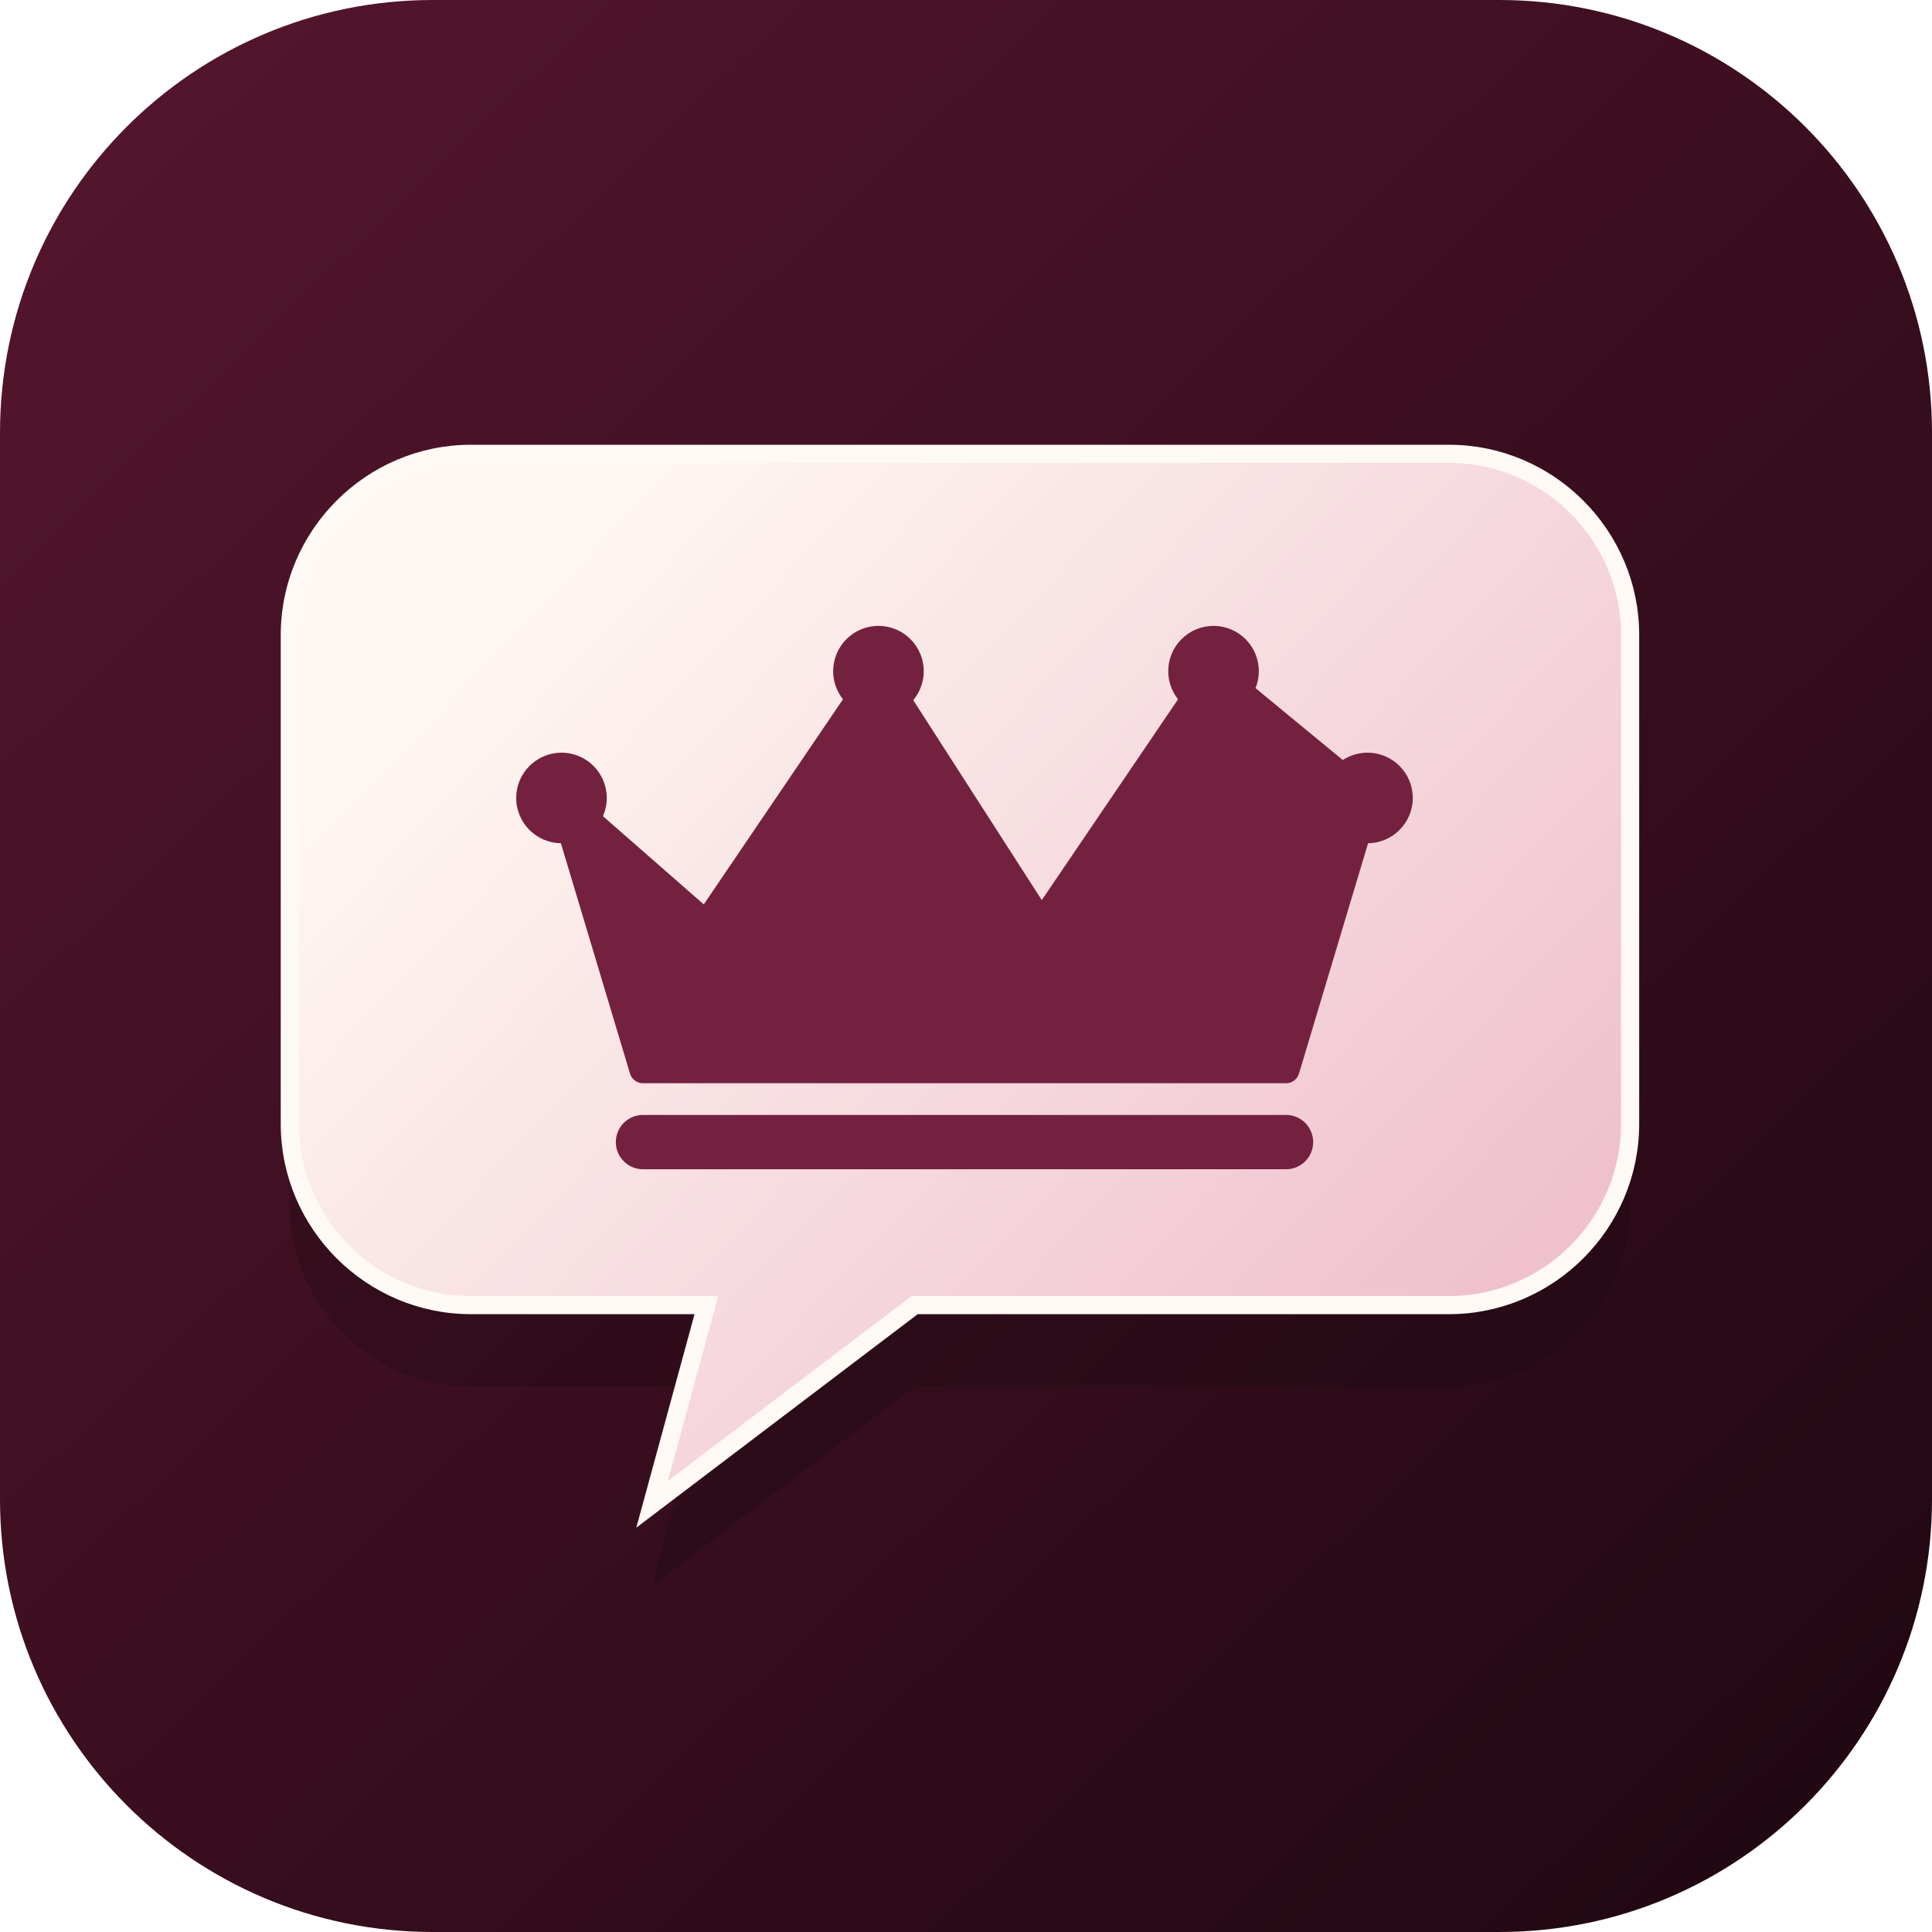
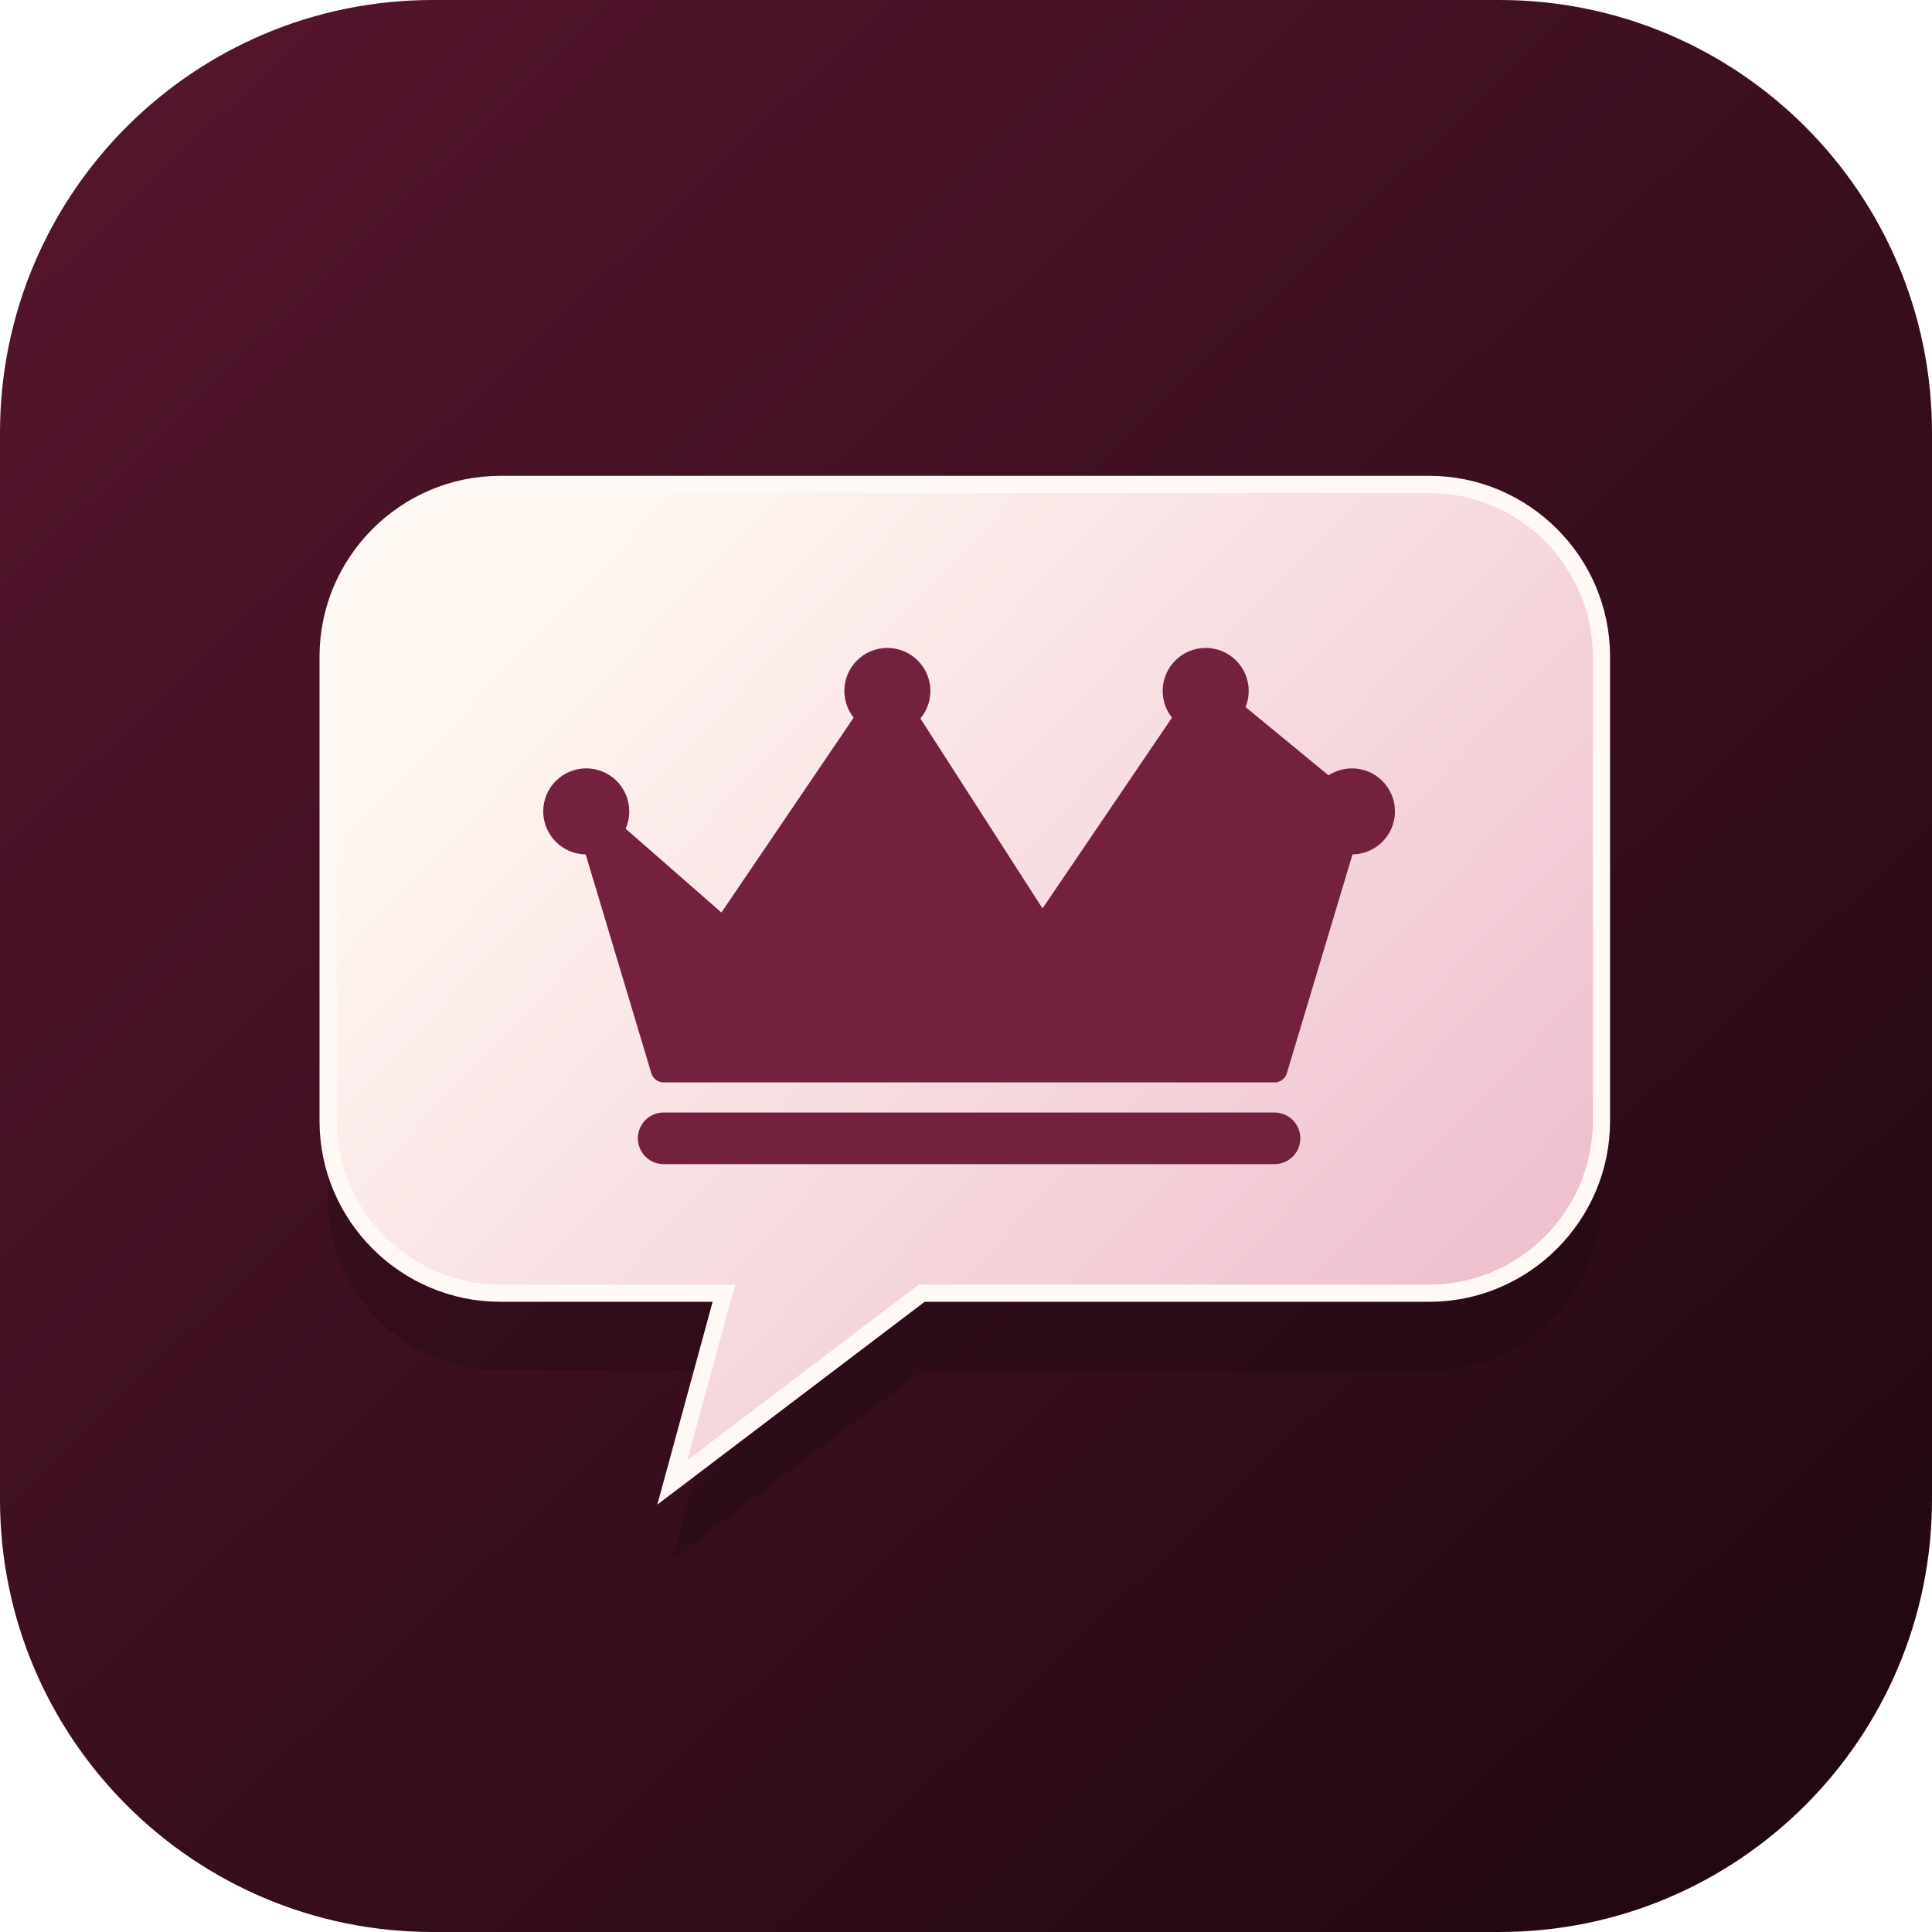
<svg xmlns="http://www.w3.org/2000/svg" width="512" height="512" viewBox="0 0 192 192">
  <defs>
    <linearGradient id="bg" x1="12" y1="8" x2="180" y2="184" gradientUnits="userSpaceOnUse">
      <stop stop-color="#54152D" />
      <stop offset="1" stop-color="#210812" />
    </linearGradient>
    <linearGradient id="crown" x1="48" y1="47" x2="145" y2="139" gradientUnits="userSpaceOnUse">
      <stop stop-color="#FFF8F2" />
      <stop offset="1" stop-color="#EFC1CF" />
    </linearGradient>
  </defs>
  <rect width="192" height="192" rx="43" fill="url(#bg)" />
-   <g transform="translate(9 10) scale(0.9)">
+   <g transform="translate(13.8 14.8) scale(0.855)">
    <g transform="translate(0 2)">
      <path d="M42 42h108c11 0 20 9 20 20v54c0 11-9 20-20 20H91l-29 22 6-22H42c-11 0-20-9-20-20V62c0-11 9-20 20-20Z" fill="#12060D" opacity=".25" transform="translate(0 4)" />
      <path d="M42 37h108c11 0 20 9 20 20v54c0 11-9 20-20 20H91l-29 22 6-22H42c-11 0-20-9-20-20V57c0-11 9-20 20-20Z" fill="url(#crown)" stroke="#FFF9F5" stroke-width="2" />
      <path d="M52 75 68 89 87 61 105 89 124 61 141 75 132 105H61Z" fill="#74213F" stroke="#74213F" stroke-linejoin="round" stroke-width="3" />
      <path d="M61 113h71" fill="none" stroke="#74213F" stroke-width="6" stroke-linecap="round" />
      <circle cx="52" cy="75" r="5" fill="#74213F" />
      <circle cx="87" cy="61" r="5" fill="#74213F" />
      <circle cx="124" cy="61" r="5" fill="#74213F" />
      <circle cx="141" cy="75" r="5" fill="#74213F" />
    </g>
  </g>
</svg>
